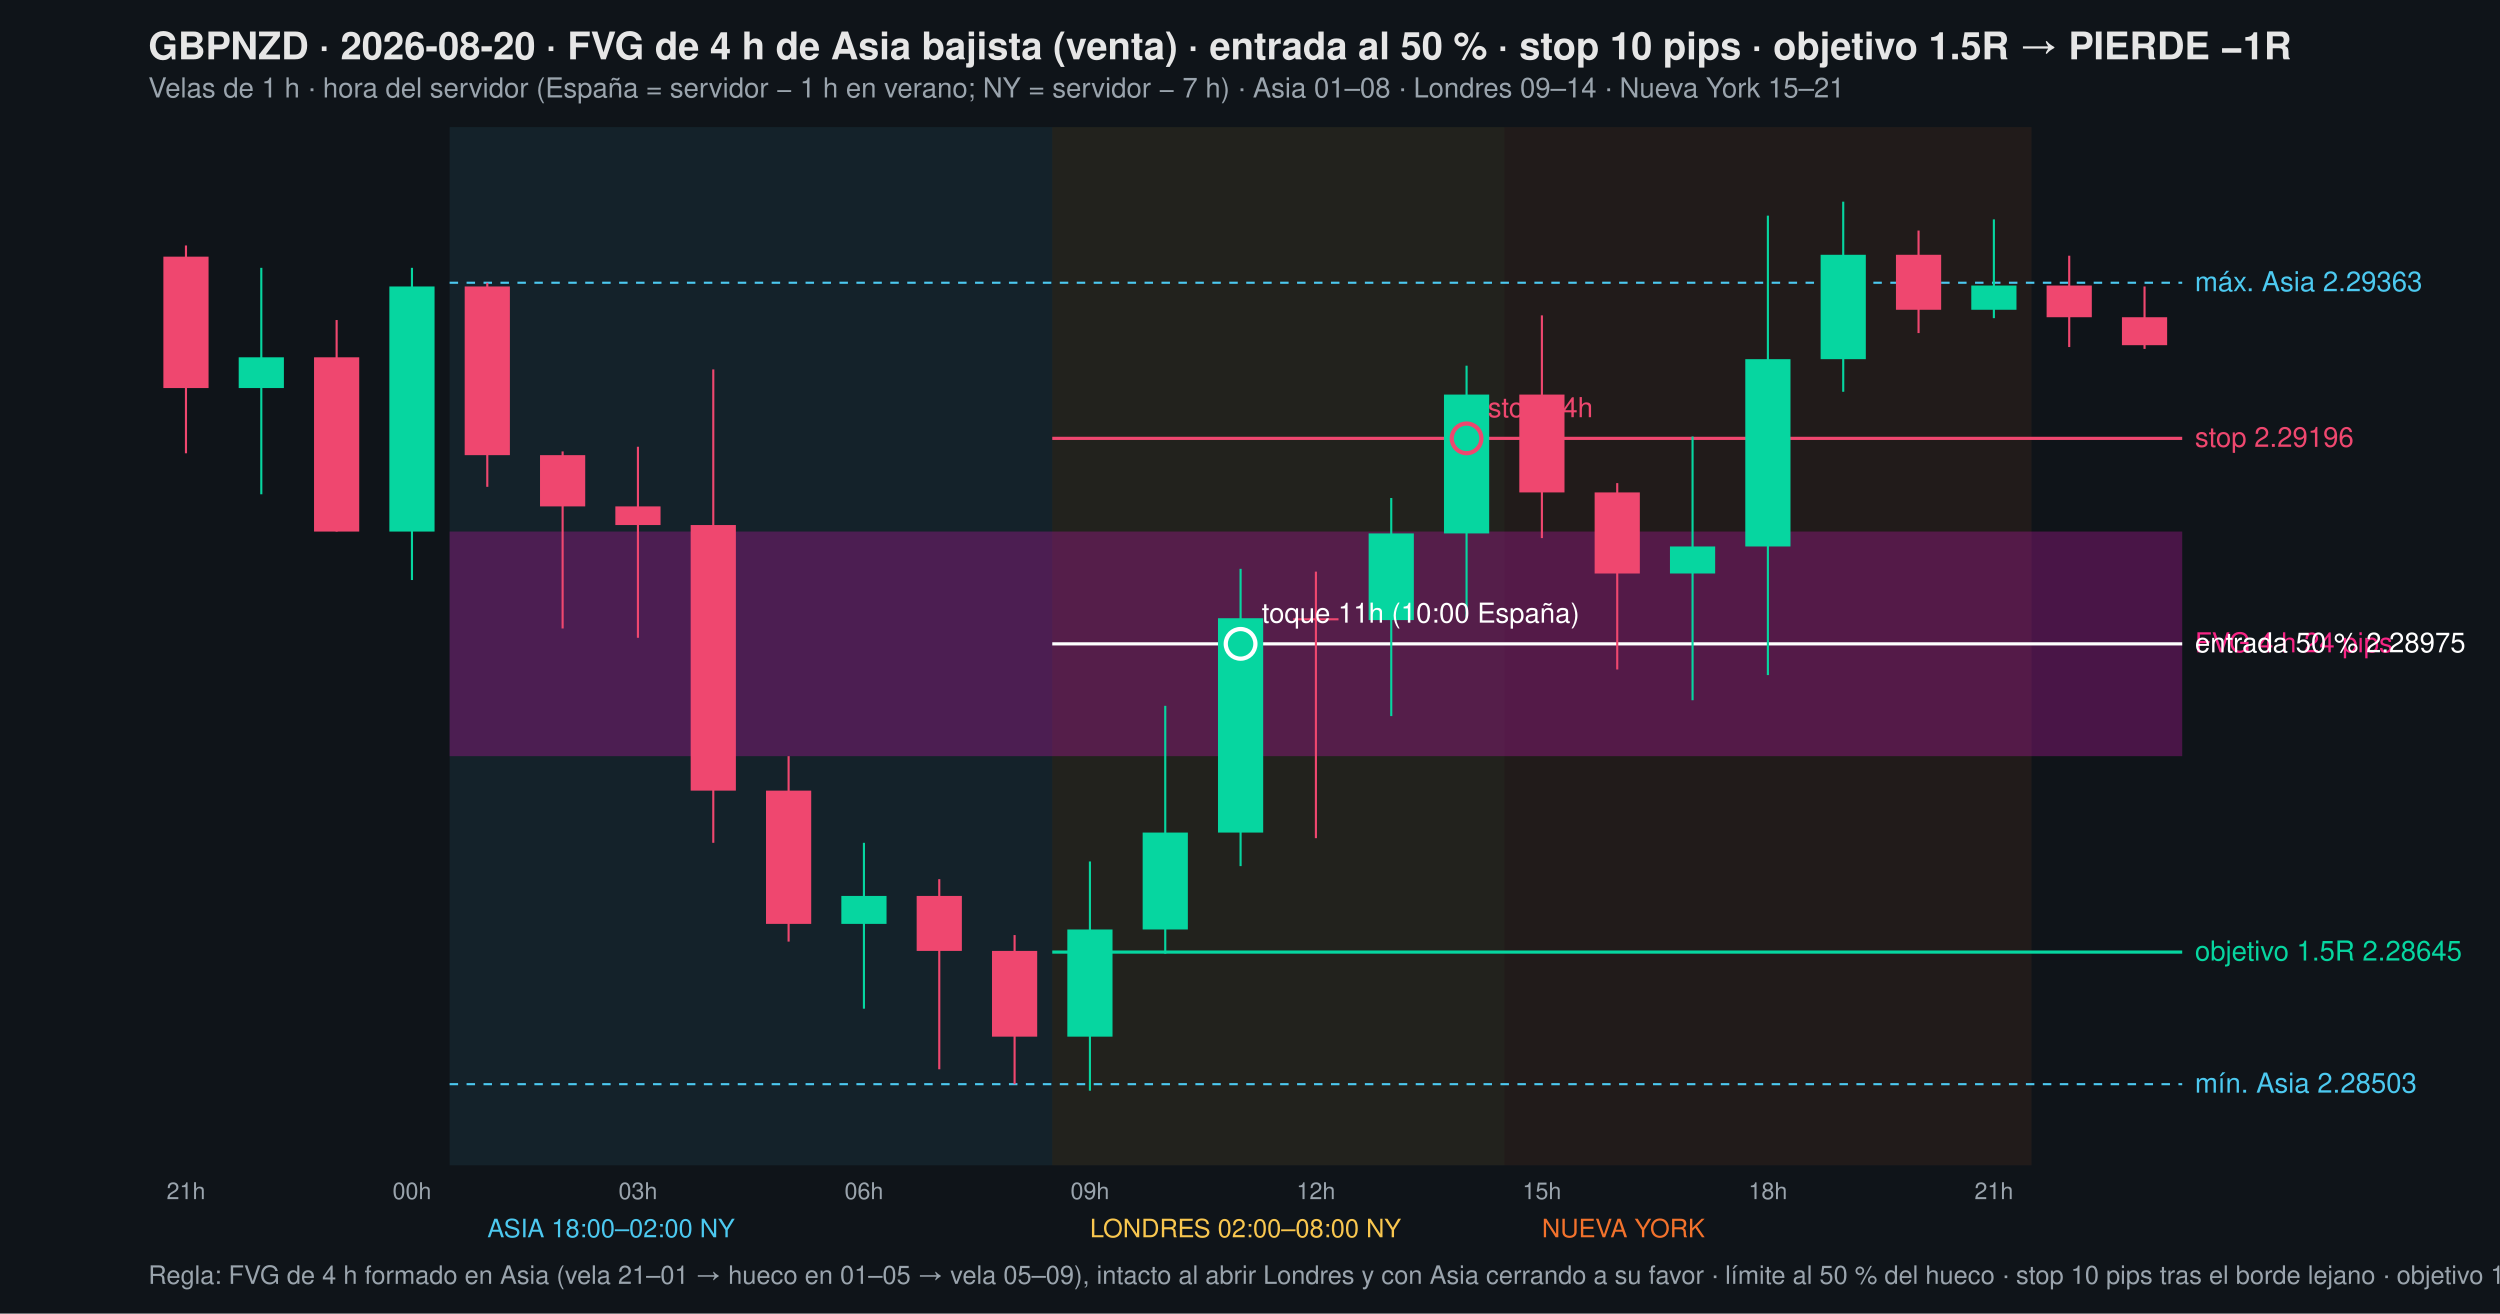
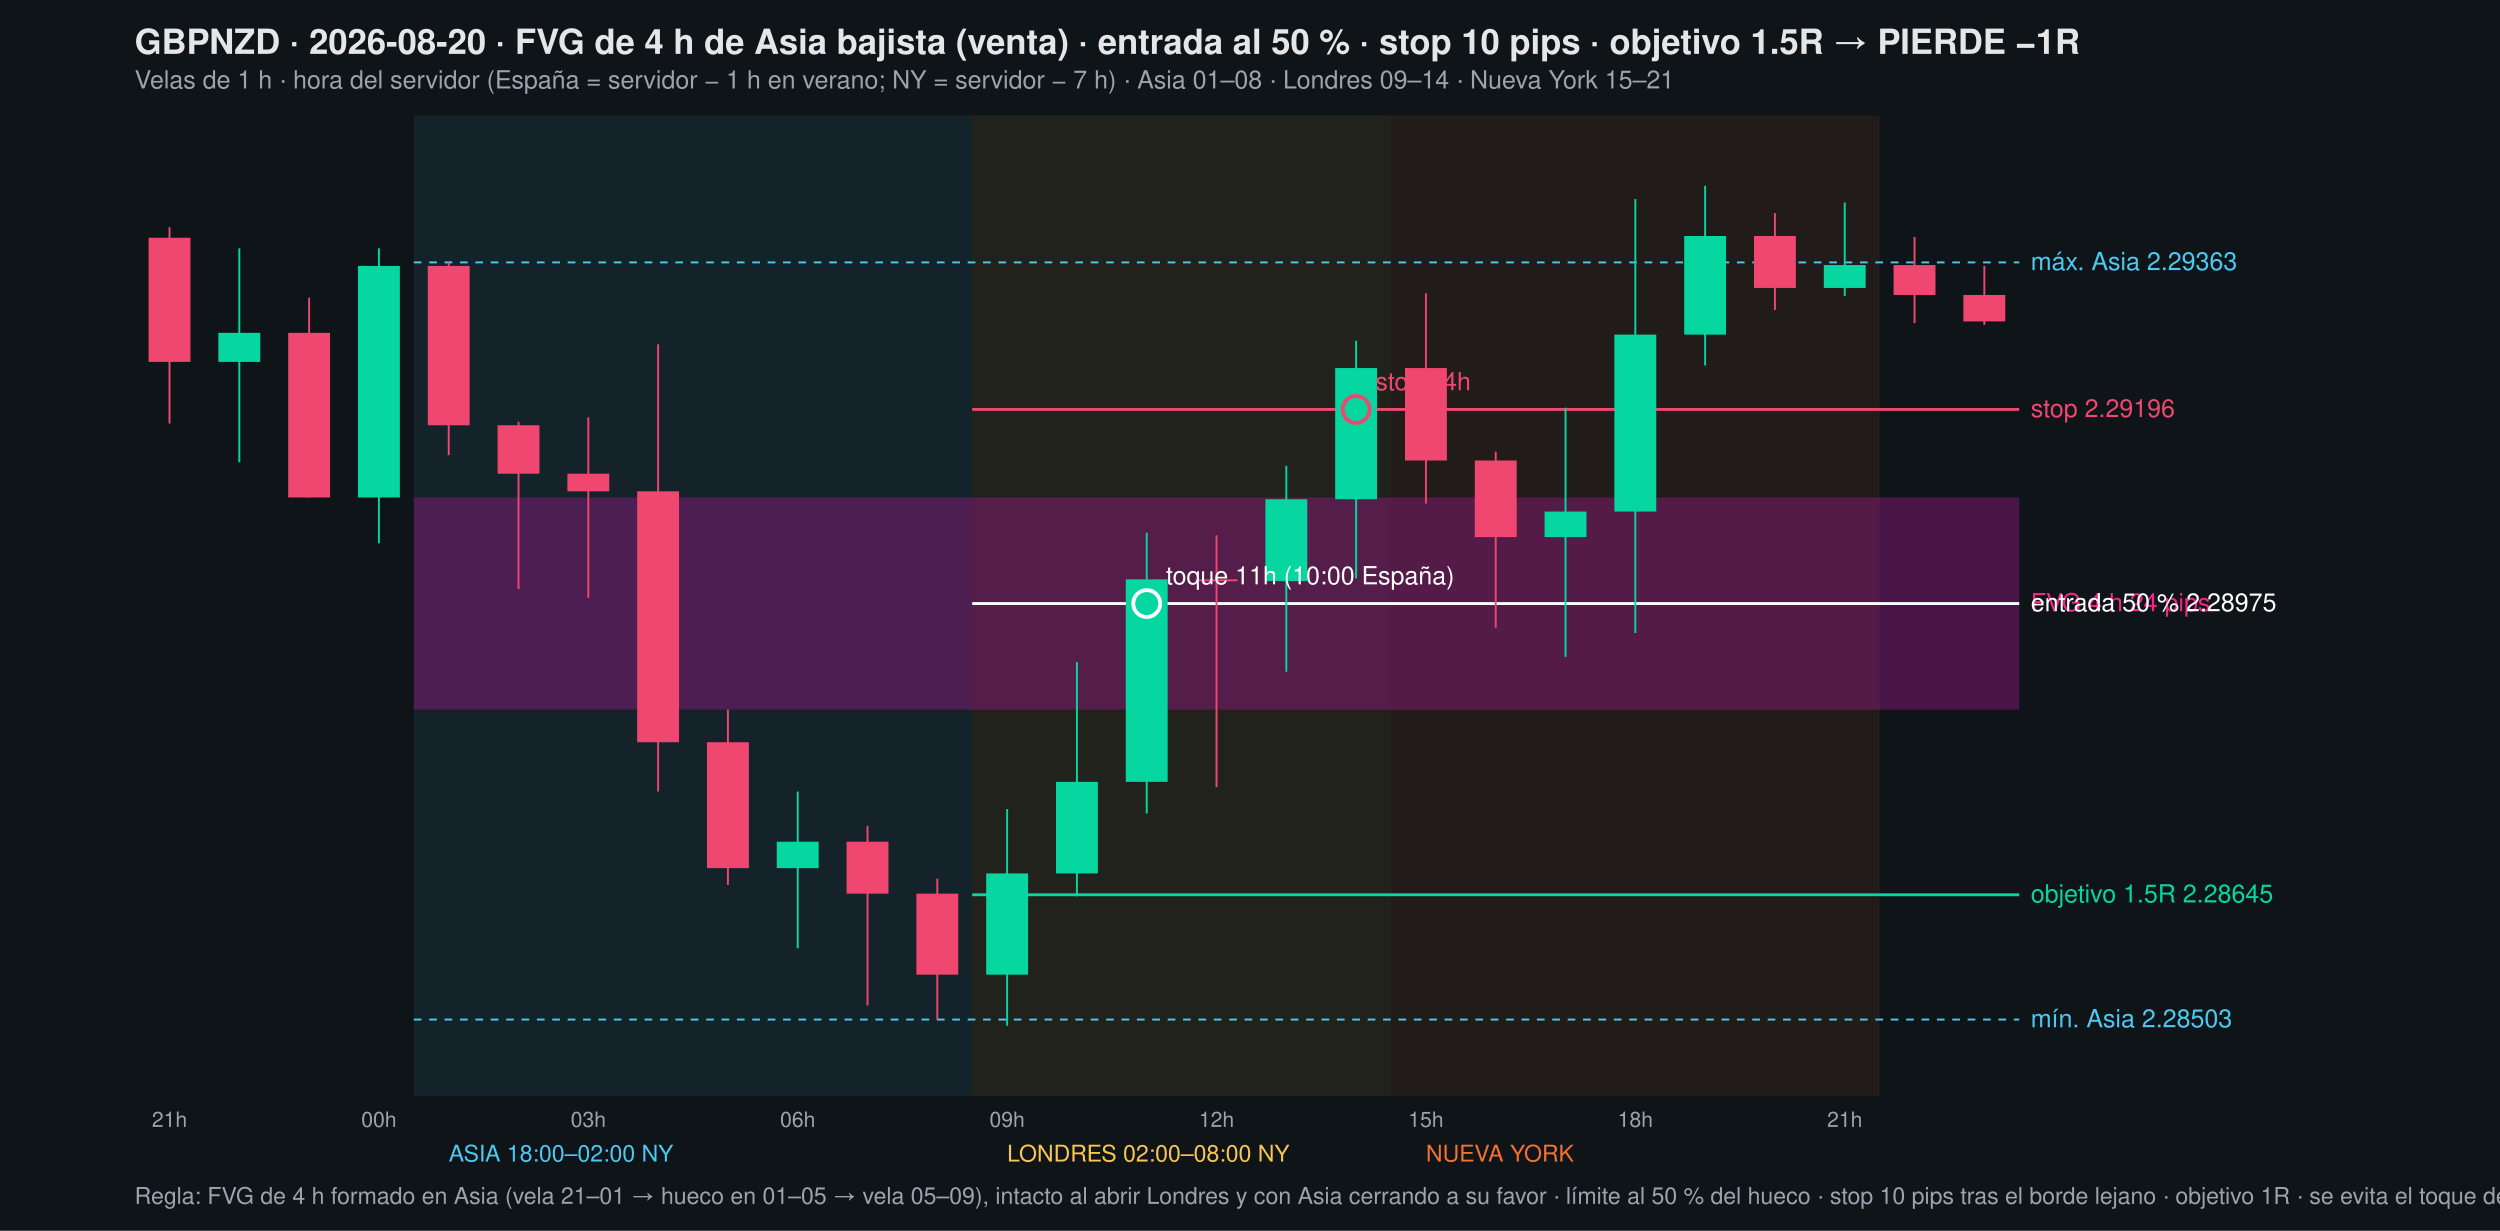
- <svg xmlns="http://www.w3.org/2000/svg" width="1180" height="620" viewBox="0 0 1180 620" font-family="Helvetica, Arial, sans-serif" font-size="13">
-   <rect width="1180" height="620" fill="#0f1419" />
+ <svg xmlns="http://www.w3.org/2000/svg" width="1300" height="640" viewBox="0 0 1300 640" font-family="Helvetica, Arial, sans-serif" font-size="13">
+   <rect width="1300" height="640" fill="#0f1419" />
  <text x="70" y="28" fill="#e6e6e6" font-size="18" font-weight="bold">GBPNZD · 2026-08-20 · FVG de 4 h de Asia bajista (venta) · entrada al 50 % · stop 10 pips · objetivo 1.5R → PIERDE −1R</text>
  <text x="70" y="46" fill="#9aa4ad">Velas de 1 h · hora del servidor (España = servidor − 1 h en verano; NY = servidor − 7 h) · Asia 01–08 · Londres 09–14 · Nueva York 15–21</text>
-   <rect x="212.222" y="60" width="284.444" height="490" fill="#4cc9f0" opacity="0.08" />
-   <text x="230" y="584" fill="#4cc9f0" font-size="12">ASIA 18:00–02:00 NY</text>
-   <rect x="496.667" y="60" width="213.333" height="490" fill="#f9c74f" opacity="0.08" />
-   <text x="514.444" y="584" fill="#f9c74f" font-size="12">LONDRES 02:00–08:00 NY</text>
-   <rect x="710" y="60" width="248.889" height="490" fill="#f3722c" opacity="0.08" />
-   <text x="727.778" y="584" fill="#f3722c" font-size="12">NUEVA YORK</text>
-   <line x1="212.222" x2="1030" y1="133.456" y2="133.456" stroke="#4cc9f0" stroke-dasharray="4 4" />
-   <text x="1036" y="137.456" fill="#4cc9f0">máx. Asia 2.29363</text>
-   <line x1="212.222" x2="1030" y1="511.732" y2="511.732" stroke="#4cc9f0" stroke-dasharray="4 4" />
-   <text x="1036" y="515.732" fill="#4cc9f0">mín. Asia 2.28503</text>
-   <rect x="212.222" y="250.898" width="817.778" height="106.005" fill="#b5179e" opacity="0.35" />
-   <text x="1036" y="307.9" fill="#f72585">FVG 4 h 24 pips</text>
-   <line x1="496.667" x2="1030" y1="303.9" y2="303.9" stroke="#ffffff" stroke-width="1.5" />
-   <text x="1036" y="307.9" fill="#ffffff">entrada 50 % 2.28975</text>
-   <line x1="496.667" x2="1030" y1="206.912" y2="206.912" stroke="#ef476f" stroke-width="1.5" />
-   <text x="1036" y="210.912" fill="#ef476f">stop 2.29196</text>
-   <line x1="496.667" x2="1030" y1="449.383" y2="449.383" stroke="#06d6a0" stroke-width="1.5" />
-   <text x="1036" y="453.383" fill="#06d6a0">objetivo 1.5R 2.28645</text>
-   <line x1="87.778" x2="87.778" y1="115.862" y2="213.95" stroke="#ef476f" />
-   <rect x="77.111" y="121.14" width="21.333" height="62.02" fill="#ef476f" />
-   <text x="87.778" y="566" fill="#9aa4ad" text-anchor="middle" font-size="11">21h</text>
-   <line x1="123.333" x2="123.333" y1="126.418" y2="233.303" stroke="#06d6a0" />
-   <rect x="112.667" y="168.645" width="21.333" height="14.515" fill="#06d6a0" />
-   <line x1="158.889" x2="158.889" y1="151.05" y2="250.898" stroke="#ef476f" />
-   <rect x="148.222" y="168.645" width="21.333" height="82.253" fill="#ef476f" />
-   <line x1="194.444" x2="194.444" y1="126.418" y2="273.77" stroke="#06d6a0" />
-   <rect x="183.778" y="135.215" width="21.333" height="115.682" fill="#06d6a0" />
-   <text x="194.444" y="566" fill="#9aa4ad" text-anchor="middle" font-size="11">00h</text>
-   <line x1="230" x2="230" y1="133.456" y2="229.785" stroke="#ef476f" />
-   <rect x="219.333" y="135.215" width="21.333" height="79.614" fill="#ef476f" />
-   <line x1="265.556" x2="265.556" y1="213.07" y2="296.643" stroke="#ef476f" />
-   <rect x="254.889" y="214.829" width="21.333" height="24.192" fill="#ef476f" />
-   <line x1="301.111" x2="301.111" y1="210.871" y2="301.041" stroke="#ef476f" />
-   <rect x="290.444" y="239.022" width="21.333" height="8.797" fill="#ef476f" />
-   <text x="301.111" y="566" fill="#9aa4ad" text-anchor="middle" font-size="11">03h</text>
-   <line x1="336.667" x2="336.667" y1="174.363" y2="397.81" stroke="#ef476f" />
-   <rect x="326" y="247.819" width="21.333" height="125.359" fill="#ef476f" />
-   <line x1="372.222" x2="372.222" y1="356.903" y2="444.434" stroke="#ef476f" />
-   <rect x="361.556" y="373.178" width="21.333" height="62.899" fill="#ef476f" />
-   <line x1="407.778" x2="407.778" y1="397.81" y2="476.104" stroke="#06d6a0" />
-   <rect x="397.111" y="422.882" width="21.333" height="13.196" fill="#06d6a0" />
-   <text x="407.778" y="566" fill="#9aa4ad" text-anchor="middle" font-size="11">06h</text>
-   <line x1="443.333" x2="443.333" y1="414.964" y2="504.695" stroke="#ef476f" />
-   <rect x="432.667" y="422.882" width="21.333" height="25.952" fill="#ef476f" />
-   <line x1="478.889" x2="478.889" y1="441.355" y2="511.732" stroke="#ef476f" />
-   <rect x="468.222" y="448.833" width="21.333" height="40.467" fill="#ef476f" />
-   <line x1="514.444" x2="514.444" y1="406.607" y2="514.811" stroke="#06d6a0" />
-   <rect x="503.778" y="438.716" width="21.333" height="50.583" fill="#06d6a0" />
-   <text x="514.444" y="566" fill="#9aa4ad" text-anchor="middle" font-size="11">09h</text>
-   <line x1="550" x2="550" y1="333.151" y2="450.153" stroke="#06d6a0" />
-   <rect x="539.333" y="392.971" width="21.333" height="45.745" fill="#06d6a0" />
-   <line x1="585.556" x2="585.556" y1="268.492" y2="408.806" stroke="#06d6a0" />
-   <rect x="574.889" y="291.804" width="21.333" height="101.167" fill="#06d6a0" />
-   <line x1="621.111" x2="621.111" y1="269.811" y2="395.61" stroke="#ef476f" />
-   <rect x="610.444" y="291.804" width="21.333" height="1" fill="#ef476f" />
-   <text x="621.111" y="566" fill="#9aa4ad" text-anchor="middle" font-size="11">12h</text>
-   <line x1="656.667" x2="656.667" y1="235.063" y2="337.989" stroke="#06d6a0" />
-   <rect x="646" y="251.777" width="21.333" height="40.907" fill="#06d6a0" />
-   <line x1="692.222" x2="692.222" y1="172.603" y2="291.364" stroke="#06d6a0" />
-   <rect x="681.556" y="186.239" width="21.333" height="65.539" fill="#06d6a0" />
-   <line x1="727.778" x2="727.778" y1="148.851" y2="253.977" stroke="#ef476f" />
-   <rect x="717.111" y="186.239" width="21.333" height="46.185" fill="#ef476f" />
-   <text x="727.778" y="566" fill="#9aa4ad" text-anchor="middle" font-size="11">15h</text>
-   <line x1="763.333" x2="763.333" y1="228.025" y2="315.996" stroke="#ef476f" />
-   <rect x="752.667" y="232.424" width="21.333" height="38.268" fill="#ef476f" />
-   <line x1="798.889" x2="798.889" y1="206.032" y2="330.512" stroke="#06d6a0" />
-   <rect x="788.222" y="257.935" width="21.333" height="12.756" fill="#06d6a0" />
-   <line x1="834.444" x2="834.444" y1="101.786" y2="318.636" stroke="#06d6a0" />
-   <rect x="823.778" y="169.524" width="21.333" height="88.411" fill="#06d6a0" />
-   <text x="834.444" y="566" fill="#9aa4ad" text-anchor="middle" font-size="11">18h</text>
-   <line x1="870" x2="870" y1="95.189" y2="184.919" stroke="#06d6a0" />
-   <rect x="859.333" y="120.26" width="21.333" height="49.264" fill="#06d6a0" />
-   <line x1="905.556" x2="905.556" y1="108.824" y2="157.208" stroke="#ef476f" />
-   <rect x="894.889" y="120.26" width="21.333" height="25.952" fill="#ef476f" />
-   <line x1="941.111" x2="941.111" y1="103.546" y2="150.171" stroke="#06d6a0" />
-   <rect x="930.444" y="134.776" width="21.333" height="11.436" fill="#06d6a0" />
-   <text x="941.111" y="566" fill="#9aa4ad" text-anchor="middle" font-size="11">21h</text>
-   <line x1="976.667" x2="976.667" y1="120.7" y2="163.806" stroke="#ef476f" />
-   <rect x="966" y="134.776" width="21.333" height="14.955" fill="#ef476f" />
-   <line x1="1012.222" x2="1012.222" y1="135.215" y2="164.686" stroke="#ef476f" />
-   <rect x="1001.556" y="149.731" width="21.333" height="13.196" fill="#ef476f" />
-   <circle cx="585.556" cy="303.9" r="7" fill="none" stroke="#fff" stroke-width="2" />
-   <text x="595.556" y="293.9" fill="#fff">toque 11h (10:00 España)</text>
-   <circle cx="692.222" cy="206.912" r="7" fill="none" stroke="#ef476f" stroke-width="2" />
-   <text x="702.222" y="196.912" fill="#ef476f">stop 14h</text>
-   <text x="70" y="606" fill="#9aa4ad" font-size="12">Regla: FVG de 4 h formado en Asia (vela 21–01 → hueco en 01–05 → vela 05–09), intacto al abrir Londres y con Asia cerrando a su favor · límite al 50 % del hueco · stop 10 pips tras el borde lejano · objetivo 1R · se evita el toque de la primera hora de Londres (09h servidor)</text>
+   <rect x="215.185" y="60" width="290.37" height="510" fill="#4cc9f0" opacity="0.08" />
+   <text x="233.333" y="604" fill="#4cc9f0" font-size="12">ASIA 18:00–02:00 NY</text>
+   <rect x="505.556" y="60" width="217.778" height="510" fill="#f9c74f" opacity="0.08" />
+   <text x="523.704" y="604" fill="#f9c74f" font-size="12">LONDRES 02:00–08:00 NY</text>
+   <rect x="723.333" y="60" width="254.074" height="510" fill="#f3722c" opacity="0.08" />
+   <text x="741.481" y="604" fill="#f3722c" font-size="12">NUEVA YORK</text>
+   <line x1="215.185" x2="1050" y1="136.454" y2="136.454" stroke="#4cc9f0" stroke-dasharray="4 4" />
+   <text x="1056" y="140.454" fill="#4cc9f0">máx. Asia 2.29363</text>
+   <line x1="215.185" x2="1050" y1="530.171" y2="530.171" stroke="#4cc9f0" stroke-dasharray="4 4" />
+   <text x="1056" y="534.171" fill="#4cc9f0">mín. Asia 2.28503</text>
+   <rect x="215.185" y="258.689" width="834.815" height="110.332" fill="#b5179e" opacity="0.35" />
+   <text x="1056" y="317.855" fill="#f72585">FVG 4 h 24 pips</text>
+   <line x1="505.556" x2="1050" y1="313.855" y2="313.855" stroke="#ffffff" stroke-width="1.5" />
+   <text x="1056" y="317.855" fill="#ffffff">entrada 50 % 2.28975</text>
+   <line x1="505.556" x2="1050" y1="212.908" y2="212.908" stroke="#ef476f" stroke-width="1.5" />
+   <text x="1056" y="216.908" fill="#ef476f">stop 2.29196</text>
+   <line x1="505.556" x2="1050" y1="465.276" y2="465.276" stroke="#06d6a0" stroke-width="1.5" />
+   <text x="1056" y="469.276" fill="#06d6a0">objetivo 1.5R 2.28645</text>
+   <line x1="88.148" x2="88.148" y1="118.142" y2="220.233" stroke="#ef476f" />
+   <rect x="77.259" y="123.636" width="21.778" height="64.551" fill="#ef476f" />
+   <text x="88.148" y="586" fill="#9aa4ad" text-anchor="middle" font-size="11">21h</text>
+   <line x1="124.444" x2="124.444" y1="129.129" y2="240.377" stroke="#06d6a0" />
+   <rect x="113.556" y="173.079" width="21.778" height="15.108" fill="#06d6a0" />
+   <line x1="160.741" x2="160.741" y1="154.767" y2="258.689" stroke="#ef476f" />
+   <rect x="149.852" y="173.079" width="21.778" height="85.61" fill="#ef476f" />
+   <line x1="197.037" x2="197.037" y1="129.129" y2="282.496" stroke="#06d6a0" />
+   <rect x="186.148" y="138.285" width="21.778" height="120.404" fill="#06d6a0" />
+   <text x="197.037" y="586" fill="#9aa4ad" text-anchor="middle" font-size="11">00h</text>
+   <line x1="233.333" x2="233.333" y1="136.454" y2="236.715" stroke="#ef476f" />
+   <rect x="222.444" y="138.285" width="21.778" height="82.864" fill="#ef476f" />
+   <line x1="269.63" x2="269.63" y1="219.318" y2="306.302" stroke="#ef476f" />
+   <rect x="258.741" y="221.149" width="21.778" height="25.18" fill="#ef476f" />
+   <line x1="305.926" x2="305.926" y1="217.029" y2="310.88" stroke="#ef476f" />
+   <rect x="295.037" y="246.329" width="21.778" height="9.156" fill="#ef476f" />
+   <text x="305.926" y="586" fill="#9aa4ad" text-anchor="middle" font-size="11">03h</text>
+   <line x1="342.222" x2="342.222" y1="179.031" y2="411.598" stroke="#ef476f" />
+   <rect x="331.333" y="255.485" width="21.778" height="130.476" fill="#ef476f" />
+   <line x1="378.519" x2="378.519" y1="369.022" y2="460.126" stroke="#ef476f" />
+   <rect x="367.63" y="385.961" width="21.778" height="65.467" fill="#ef476f" />
+   <line x1="414.815" x2="414.815" y1="411.598" y2="493.088" stroke="#06d6a0" />
+   <rect x="403.926" y="437.693" width="21.778" height="13.734" fill="#06d6a0" />
+   <text x="414.815" y="586" fill="#9aa4ad" text-anchor="middle" font-size="11">06h</text>
+   <line x1="451.111" x2="451.111" y1="429.452" y2="522.846" stroke="#ef476f" />
+   <rect x="440.222" y="437.693" width="21.778" height="27.011" fill="#ef476f" />
+   <line x1="487.407" x2="487.407" y1="456.921" y2="530.171" stroke="#ef476f" />
+   <rect x="476.519" y="464.704" width="21.778" height="42.118" fill="#ef476f" />
+   <line x1="523.704" x2="523.704" y1="420.754" y2="533.375" stroke="#06d6a0" />
+   <rect x="512.815" y="454.174" width="21.778" height="52.648" fill="#06d6a0" />
+   <text x="523.704" y="586" fill="#9aa4ad" text-anchor="middle" font-size="11">09h</text>
+   <line x1="560" x2="560" y1="344.3" y2="466.077" stroke="#06d6a0" />
+   <rect x="549.111" y="406.562" width="21.778" height="47.612" fill="#06d6a0" />
+   <line x1="596.296" x2="596.296" y1="277.002" y2="423.043" stroke="#06d6a0" />
+   <rect x="585.407" y="301.266" width="21.778" height="105.296" fill="#06d6a0" />
+   <line x1="632.593" x2="632.593" y1="278.375" y2="409.309" stroke="#ef476f" />
+   <rect x="621.704" y="301.266" width="21.778" height="1" fill="#ef476f" />
+   <text x="632.593" y="586" fill="#9aa4ad" text-anchor="middle" font-size="11">12h</text>
+   <line x1="668.889" x2="668.889" y1="242.208" y2="349.336" stroke="#06d6a0" />
+   <rect x="658" y="259.605" width="21.778" height="42.576" fill="#06d6a0" />
+   <line x1="705.185" x2="705.185" y1="177.199" y2="300.808" stroke="#06d6a0" />
+   <rect x="694.296" y="191.391" width="21.778" height="68.214" fill="#06d6a0" />
+   <line x1="741.481" x2="741.481" y1="152.478" y2="261.894" stroke="#ef476f" />
+   <rect x="730.593" y="191.391" width="21.778" height="48.07" fill="#ef476f" />
+   <text x="741.481" y="586" fill="#9aa4ad" text-anchor="middle" font-size="11">15h</text>
+   <line x1="777.778" x2="777.778" y1="234.883" y2="326.445" stroke="#ef476f" />
+   <rect x="766.889" y="239.461" width="21.778" height="39.829" fill="#ef476f" />
+   <line x1="814.074" x2="814.074" y1="211.993" y2="341.553" stroke="#06d6a0" />
+   <rect x="803.185" y="266.014" width="21.778" height="13.276" fill="#06d6a0" />
+   <line x1="850.37" x2="850.37" y1="103.492" y2="329.192" stroke="#06d6a0" />
+   <rect x="839.481" y="173.995" width="21.778" height="92.02" fill="#06d6a0" />
+   <text x="850.37" y="586" fill="#9aa4ad" text-anchor="middle" font-size="11">18h</text>
+   <line x1="886.667" x2="886.667" y1="96.625" y2="190.018" stroke="#06d6a0" />
+   <rect x="875.778" y="122.72" width="21.778" height="51.275" fill="#06d6a0" />
+   <line x1="922.963" x2="922.963" y1="110.817" y2="161.176" stroke="#ef476f" />
+   <rect x="912.074" y="122.72" width="21.778" height="27.011" fill="#ef476f" />
+   <line x1="959.259" x2="959.259" y1="105.323" y2="153.851" stroke="#06d6a0" />
+   <rect x="948.37" y="137.828" width="21.778" height="11.903" fill="#06d6a0" />
+   <text x="959.259" y="586" fill="#9aa4ad" text-anchor="middle" font-size="11">21h</text>
+   <line x1="995.556" x2="995.556" y1="123.178" y2="168.043" stroke="#ef476f" />
+   <rect x="984.667" y="137.828" width="21.778" height="15.566" fill="#ef476f" />
+   <line x1="1031.852" x2="1031.852" y1="138.285" y2="168.959" stroke="#ef476f" />
+   <rect x="1020.963" y="153.393" width="21.778" height="13.734" fill="#ef476f" />
+   <circle cx="596.296" cy="313.855" r="7" fill="none" stroke="#fff" stroke-width="2" />
+   <text x="606.296" y="303.855" fill="#fff">toque 11h (10:00 España)</text>
+   <circle cx="705.185" cy="212.908" r="7" fill="none" stroke="#ef476f" stroke-width="2" />
+   <text x="715.185" y="202.908" fill="#ef476f">stop 14h</text>
+   <text x="70" y="626" fill="#9aa4ad" font-size="12">Regla: FVG de 4 h formado en Asia (vela 21–01 → hueco en 01–05 → vela 05–09), intacto al abrir Londres y con Asia cerrando a su favor · límite al 50 % del hueco · stop 10 pips tras el borde lejano · objetivo 1R · se evita el toque de la primera hora de Londres (09h servidor)</text>
</svg>
